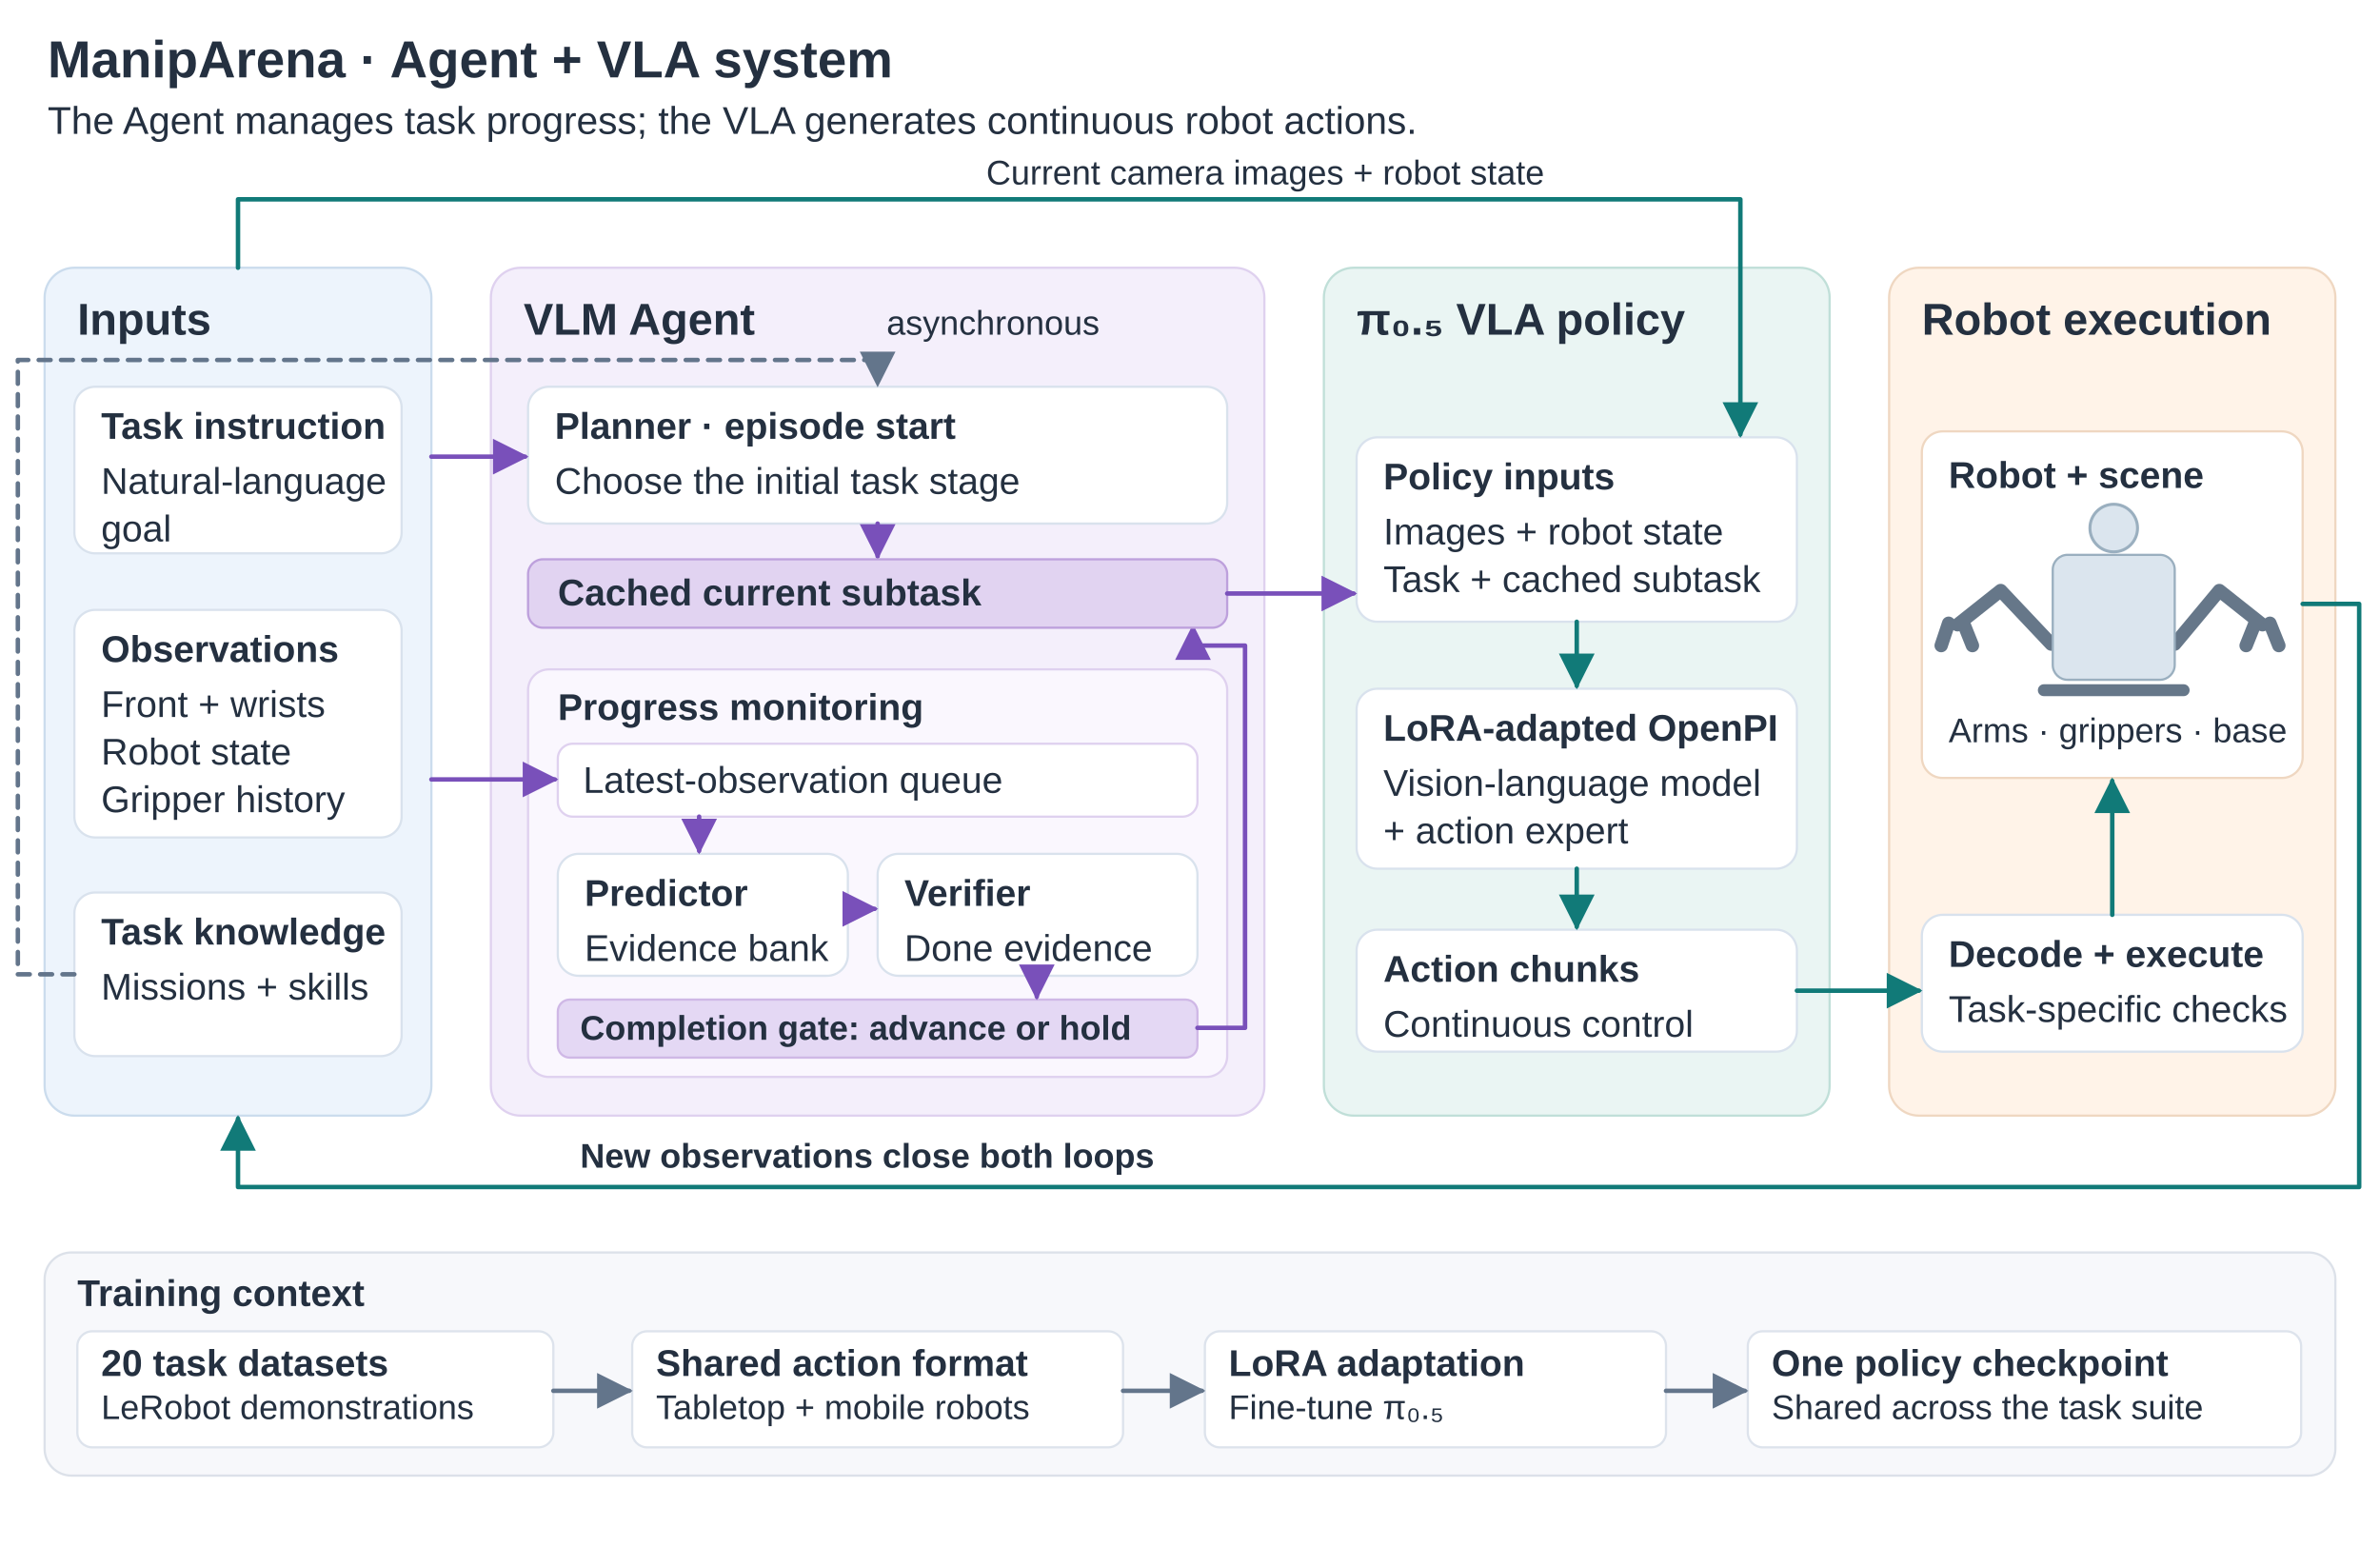
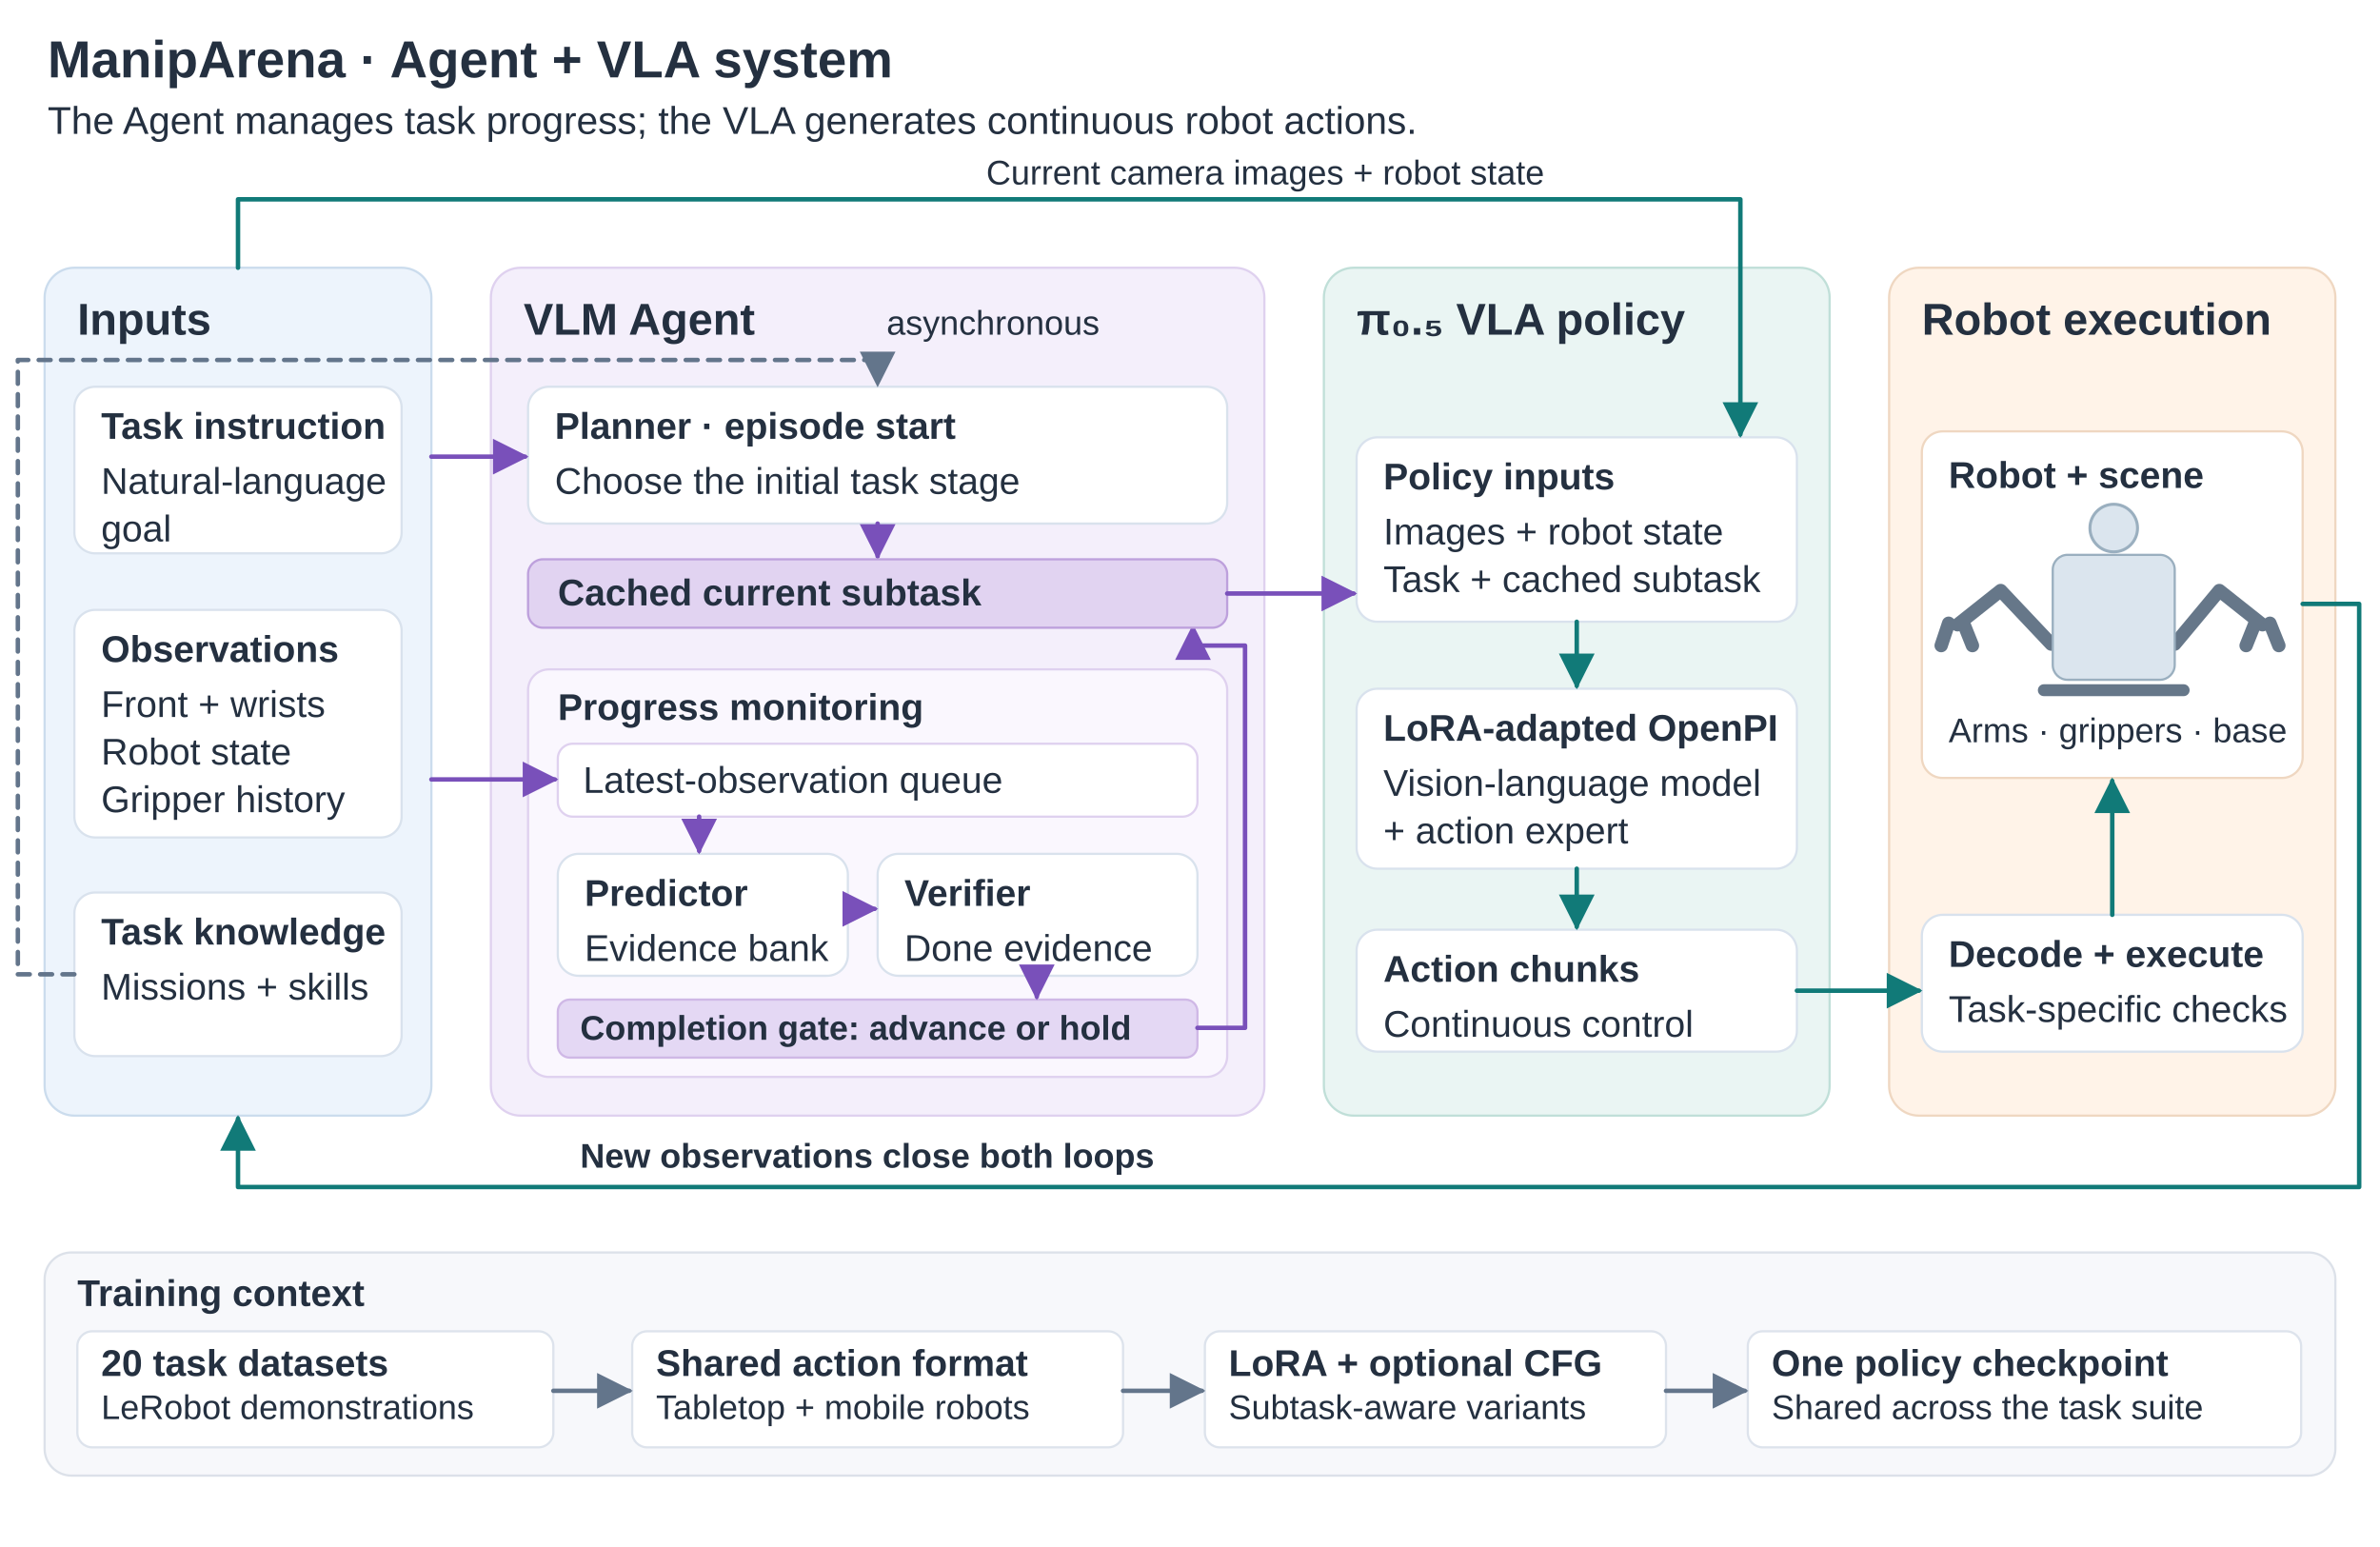
<svg xmlns="http://www.w3.org/2000/svg" id="maniparena-system-svg" width="1600" height="1040" viewBox="0 0 1600 1040" role="img" aria-labelledby="maniparena-diagram-title maniparena-diagram-description">
  <defs>
    <marker id="ma-arrow-gray" viewBox="0 0 10 10" refX="9" refY="5" markerWidth="8" markerHeight="8" orient="auto">
      <path d="M0 0L10 5L0 10Z" fill="#63758b" />
    </marker>
    <marker id="ma-arrow-purple" viewBox="0 0 10 10" refX="9" refY="5" markerWidth="8" markerHeight="8" orient="auto">
      <path d="M0 0L10 5L0 10Z" fill="#7950ba" />
    </marker>
    <marker id="ma-arrow-teal" viewBox="0 0 10 10" refX="9" refY="5" markerWidth="8" markerHeight="8" orient="auto">
      <path d="M0 0L10 5L0 10Z" fill="#117a78" />
    </marker>
  </defs>
  <style>#maniparena-system-svg text{font-family:Arial,Helvetica,sans-serif;fill:#243040}.ma-title{font-size:35px;font-weight:700}.ma-subtitle{font-size:26px;fill:#58677c}.ma-heading{font-size:30px;font-weight:700}.ma-body{font-size:25px}.ma-small{font-size:23px;fill:#58677c}.ma-label{font-size:23px;font-weight:700}.ma-box-title{font-size:25px;font-weight:700}.ma-line{fill:none;stroke-width:3;stroke-linejoin:round;stroke-linecap:round}.ma-agent-line{stroke:#7950ba;marker-end:url(#ma-arrow-purple)}.ma-control-line{stroke:#117a78;marker-end:url(#ma-arrow-teal)}.ma-gray-line{stroke:#63758b;marker-end:url(#ma-arrow-gray)}</style>
  <rect width="1600" height="1040" fill="#fff" />
  <text x="32" y="52" class="ma-title">ManipArena · Agent + VLA system</text>
  <text x="32" y="90" class="ma-subtitle">The Agent manages task progress; the VLA generates continuous robot actions.</text>
  <g data-layer="observations">
    <rect x="30" y="180" width="260" height="570" rx="20" fill="#edf4fc" stroke="#cbdced" stroke-width="1.5" />
    <text x="52" y="225" class="ma-heading">Inputs</text>
    <rect x="50" y="260" width="220" height="112" rx="14" fill="#fff" stroke="#d9e2ed" stroke-width="1.5" />
    <text x="68" y="295" class="ma-box-title">Task instruction</text>
    <text x="68" y="332" class="ma-body">Natural-language</text>
    <text x="68" y="364" class="ma-body">goal</text>
    <rect x="50" y="410" width="220" height="153" rx="14" fill="#fff" stroke="#d9e2ed" stroke-width="1.5" />
    <text x="68" y="445" class="ma-box-title">Observations</text>
    <text x="68" y="482" class="ma-body">Front + wrists</text>
    <text x="68" y="514" class="ma-body">Robot state</text>
    <text x="68" y="546" class="ma-body">Gripper history</text>
    <rect x="50" y="600" width="220" height="110" rx="14" fill="#fff" stroke="#d9e2ed" stroke-width="1.5" />
    <text x="68" y="635" class="ma-box-title">Task knowledge</text>
    <text x="68" y="672" class="ma-body">Missions + skills</text>
  </g>
  <g data-layer="agent">
    <rect x="330" y="180" width="520" height="570" rx="20" fill="#f4effb" stroke="#dfd1ef" stroke-width="1.5" />
    <text x="352" y="225" class="ma-heading">VLM Agent</text>
    <text x="596" y="225" class="ma-small">asynchronous</text>
    <rect x="355" y="260" width="470" height="92" rx="14" fill="#fff" stroke="#d9e2ed" stroke-width="1.5" />
    <text x="373" y="295" class="ma-box-title">Planner · episode start</text>
    <text x="373" y="332" class="ma-body">Choose the initial task stage</text>
    <rect x="355" y="450" width="470" height="274" rx="14" fill="#faf7fe" stroke="#dfd1ef" stroke-width="1.5" />
    <text x="375" y="484" class="ma-box-title">Progress monitoring</text>
    <rect x="375" y="500" width="430" height="49" rx="10" fill="#fff" stroke="#dfd1ef" stroke-width="1.5" />
    <text x="392" y="533" class="ma-body">Latest-observation queue</text>
    <rect x="375" y="574" width="195" height="82" rx="14" fill="#fff" stroke="#d9e2ed" stroke-width="1.5" />
    <text x="393" y="609" class="ma-box-title">Predictor</text>
    <text x="393" y="646" class="ma-body">Evidence bank</text>
    <rect x="590" y="574" width="215" height="82" rx="14" fill="#fff" stroke="#d9e2ed" stroke-width="1.5" />
    <text x="608" y="609" class="ma-box-title">Verifier</text>
    <text x="608" y="646" class="ma-body">Done evidence</text>
    <rect x="375" y="672" width="430" height="39" rx="8" fill="#e4d8f4" stroke="#cfb8e6" stroke-width="1.5" />
    <text x="390" y="699" class="ma-label">Completion gate: advance or hold</text>
    <path d="M590 352 V374" class="ma-line ma-agent-line" />
    <path d="M470 549 V572" class="ma-line ma-agent-line" />
    <path d="M570 611 H588" class="ma-line ma-agent-line" />
    <path d="M697 656 V670" class="ma-line ma-agent-line" />
    <path d="M805 691 H837 V434 H802 V422" class="ma-line ma-agent-line" />
  </g>
  <g data-layer="shared">
    <rect x="355" y="376" width="470" height="46" rx="10" fill="#e1d3f1" stroke="#bda0dc" stroke-width="1.5" />
    <text x="375" y="407" class="ma-box-title">Cached current subtask</text>
  </g>
  <g data-layer="policy">
    <rect x="890" y="180" width="340" height="570" rx="20" fill="#eaf5f3" stroke="#c0dfd8" stroke-width="1.5" />
    <text x="912" y="225" class="ma-heading">π₀.₅ VLA policy</text>
    <rect x="912" y="294" width="296" height="124" rx="14" fill="#fff" stroke="#d9e2ed" stroke-width="1.5" />
    <text x="930" y="329" class="ma-box-title">Policy inputs</text>
    <text x="930" y="366" class="ma-body">Images + robot state</text>
    <text x="930" y="398" class="ma-body">Task + cached subtask</text>
    <rect x="912" y="463" width="296" height="121" rx="14" fill="#fff" stroke="#d9e2ed" stroke-width="1.5" />
    <text x="930" y="498" class="ma-box-title">LoRA-adapted OpenPI</text>
    <text x="930" y="535" class="ma-body">Vision-language model</text>
    <text x="930" y="567" class="ma-body">+ action expert</text>
    <rect x="912" y="625" width="296" height="82" rx="14" fill="#fff" stroke="#d9e2ed" stroke-width="1.5" />
    <text x="930" y="660" class="ma-box-title">Action chunks</text>
    <text x="930" y="697" class="ma-body">Continuous control</text>
    <path d="M1060 418 V461" class="ma-line ma-control-line" />
    <path d="M1060 584 V623" class="ma-line ma-control-line" />
  </g>
  <g data-layer="robot">
    <rect x="1270" y="180" width="300" height="570" rx="20" fill="#fff3e8" stroke="#efd7c1" stroke-width="1.5" />
    <text x="1292" y="225" class="ma-heading">Robot execution</text>
    <rect x="1292" y="290" width="256" height="233" rx="14" fill="#fff" stroke="#efd7c1" stroke-width="1.5" />
    <text x="1310" y="328" class="ma-box-title">Robot + scene</text>
    <g stroke="#667789" stroke-width="9" fill="none" stroke-linecap="round" stroke-linejoin="round">
      <path d="M1379 433 L1345 397 L1316 420 M1462 433 L1492 397 L1521 420" />
      <path d="M1310 419 L1305 434 M1320 419 L1326 434 M1516 419 L1510 434 M1526 419 L1532 434" />
    </g>
    <rect x="1380" y="373" width="82" height="84" rx="10" fill="#dbe5ee" stroke="#9aafbf" stroke-width="1.5" />
    <circle cx="1421" cy="355" r="16" fill="#dbe5ee" stroke="#9aafbf" stroke-width="2" />
    <path d="M1374 464 H1468" stroke="#667789" stroke-width="8" stroke-linecap="round" />
    <text x="1310" y="499" class="ma-small">Arms · grippers · base</text>
    <rect x="1292" y="615" width="256" height="92" rx="14" fill="#fff" stroke="#d9e2ed" stroke-width="1.5" />
    <text x="1310" y="650" class="ma-box-title">Decode + execute</text>
    <text x="1310" y="687" class="ma-body">Task-specific checks</text>
    <path d="M1420 615 V525" class="ma-line ma-control-line" />
  </g>
  <g data-layer="agent">
    <path d="M290 307 H353" class="ma-line ma-agent-line" />
    <path d="M290 524 H373" class="ma-line ma-agent-line" />
    <path d="M50 655 H12 V242 H590 V258" class="ma-line ma-gray-line" stroke-dasharray="8 7" />
  </g>
  <g data-layer="shared">
    <path d="M825 399 H910" class="ma-line ma-agent-line" />
  </g>
  <g data-layer="control">
    <path d="M160 180 V134 H1170 V292" class="ma-line ma-control-line" />
    <text x="663" y="124" class="ma-small">Current camera images + robot state</text>
    <path d="M1208 666 H1290" class="ma-line ma-control-line" />
    <path d="M1548 406 H1586 V798 H160 V752" class="ma-line ma-control-line" />
    <text x="390" y="785" class="ma-label">New observations close both loops</text>
  </g>
  <g data-layer="policy">
    <rect x="30" y="842" width="1540" height="150" rx="18" fill="#f7f8fb" stroke="#dce1e9" stroke-width="1.5" />
    <text x="52" y="878" class="ma-box-title">Training context</text>
    <rect x="52" y="895" width="320" height="78" rx="10" fill="#fff" stroke="#dde3ec" stroke-width="1.5" />
    <text x="68" y="925" class="ma-box-title">20 task datasets</text>
    <text x="68" y="954" class="ma-small">LeRobot demonstrations</text>
    <rect x="425" y="895" width="330" height="78" rx="10" fill="#fff" stroke="#dde3ec" stroke-width="1.5" />
    <text x="441" y="925" class="ma-box-title">Shared action format</text>
    <text x="441" y="954" class="ma-small">Tabletop + mobile robots</text>
    <rect x="810" y="895" width="310" height="78" rx="10" fill="#fff" stroke="#dde3ec" stroke-width="1.5" />
-     <text x="826" y="925" class="ma-box-title">LoRA adaptation</text>
-     <text x="826" y="954" class="ma-small">Fine-tune π₀.₅</text>
+     <text x="826" y="925" class="ma-box-title">LoRA + optional CFG</text>
+     <text x="826" y="954" class="ma-small">Subtask-aware variants</text>
    <rect x="1175" y="895" width="372" height="78" rx="10" fill="#fff" stroke="#dde3ec" stroke-width="1.5" />
    <text x="1191" y="925" class="ma-box-title">One policy checkpoint</text>
    <text x="1191" y="954" class="ma-small">Shared across the task suite</text>
    <path d="M372 935 H423" class="ma-line ma-gray-line" />
    <path d="M755 935 H808" class="ma-line ma-gray-line" />
    <path d="M1120 935 H1173" class="ma-line ma-gray-line" />
  </g>
</svg>
